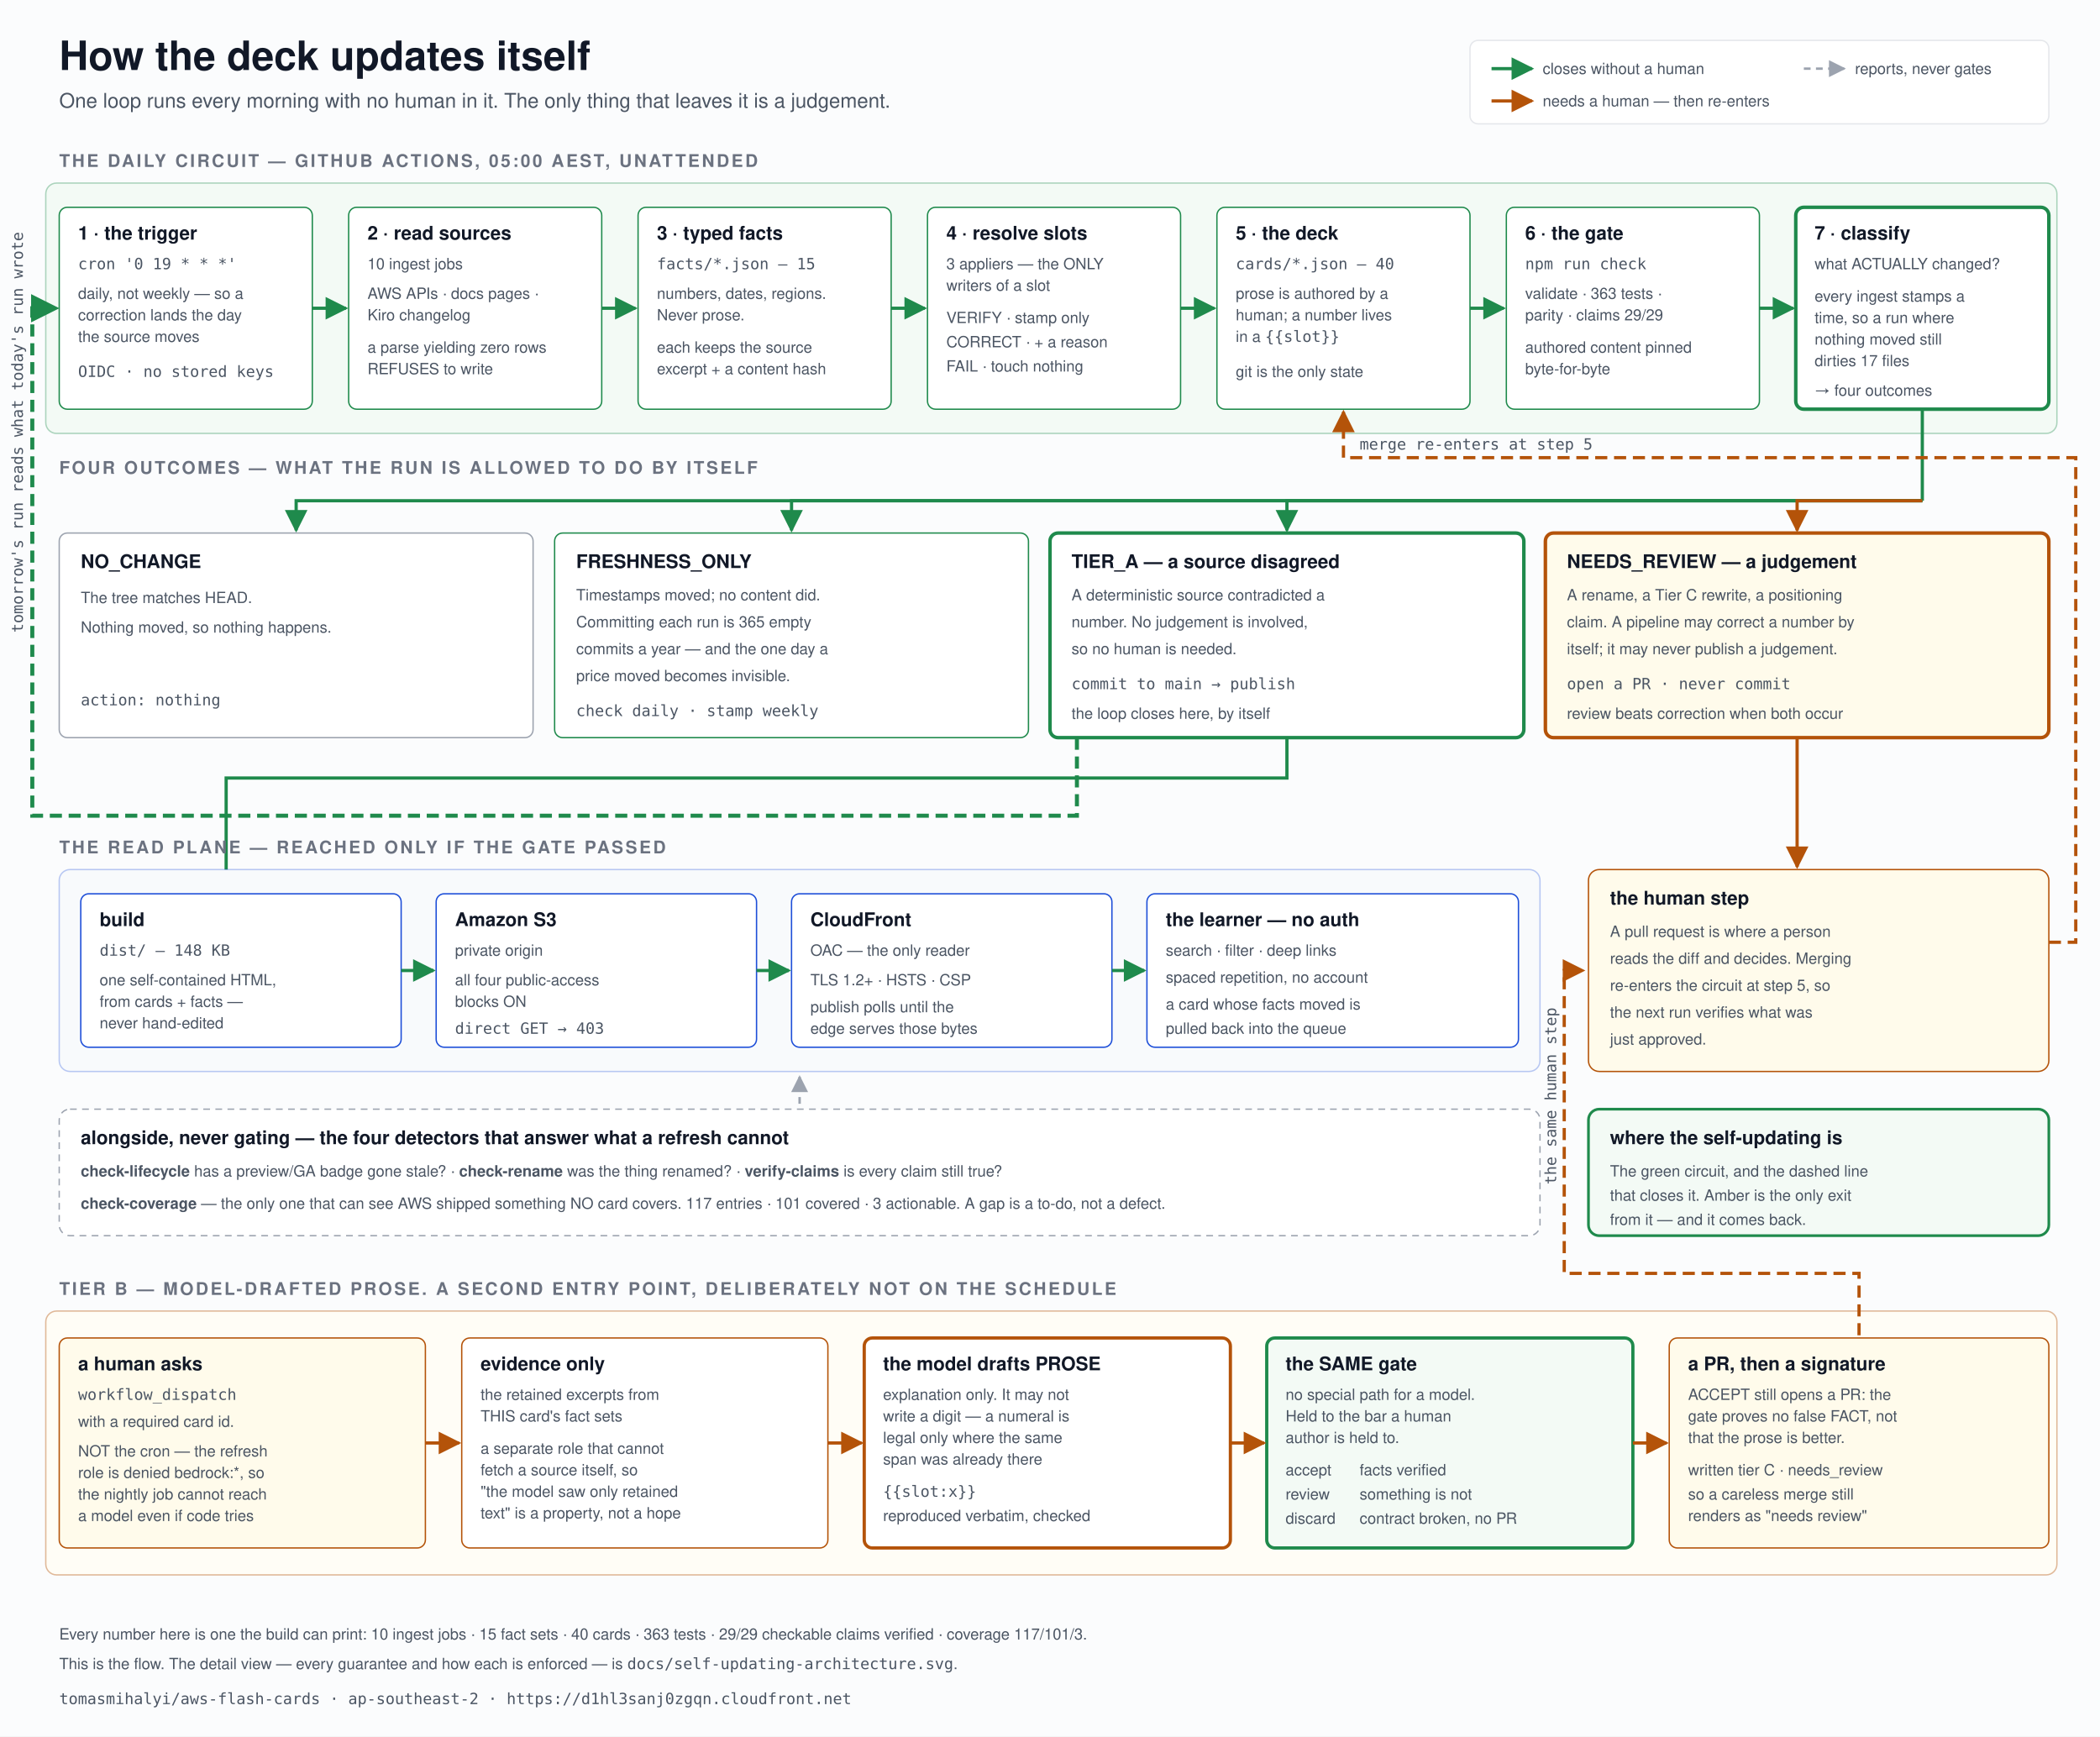
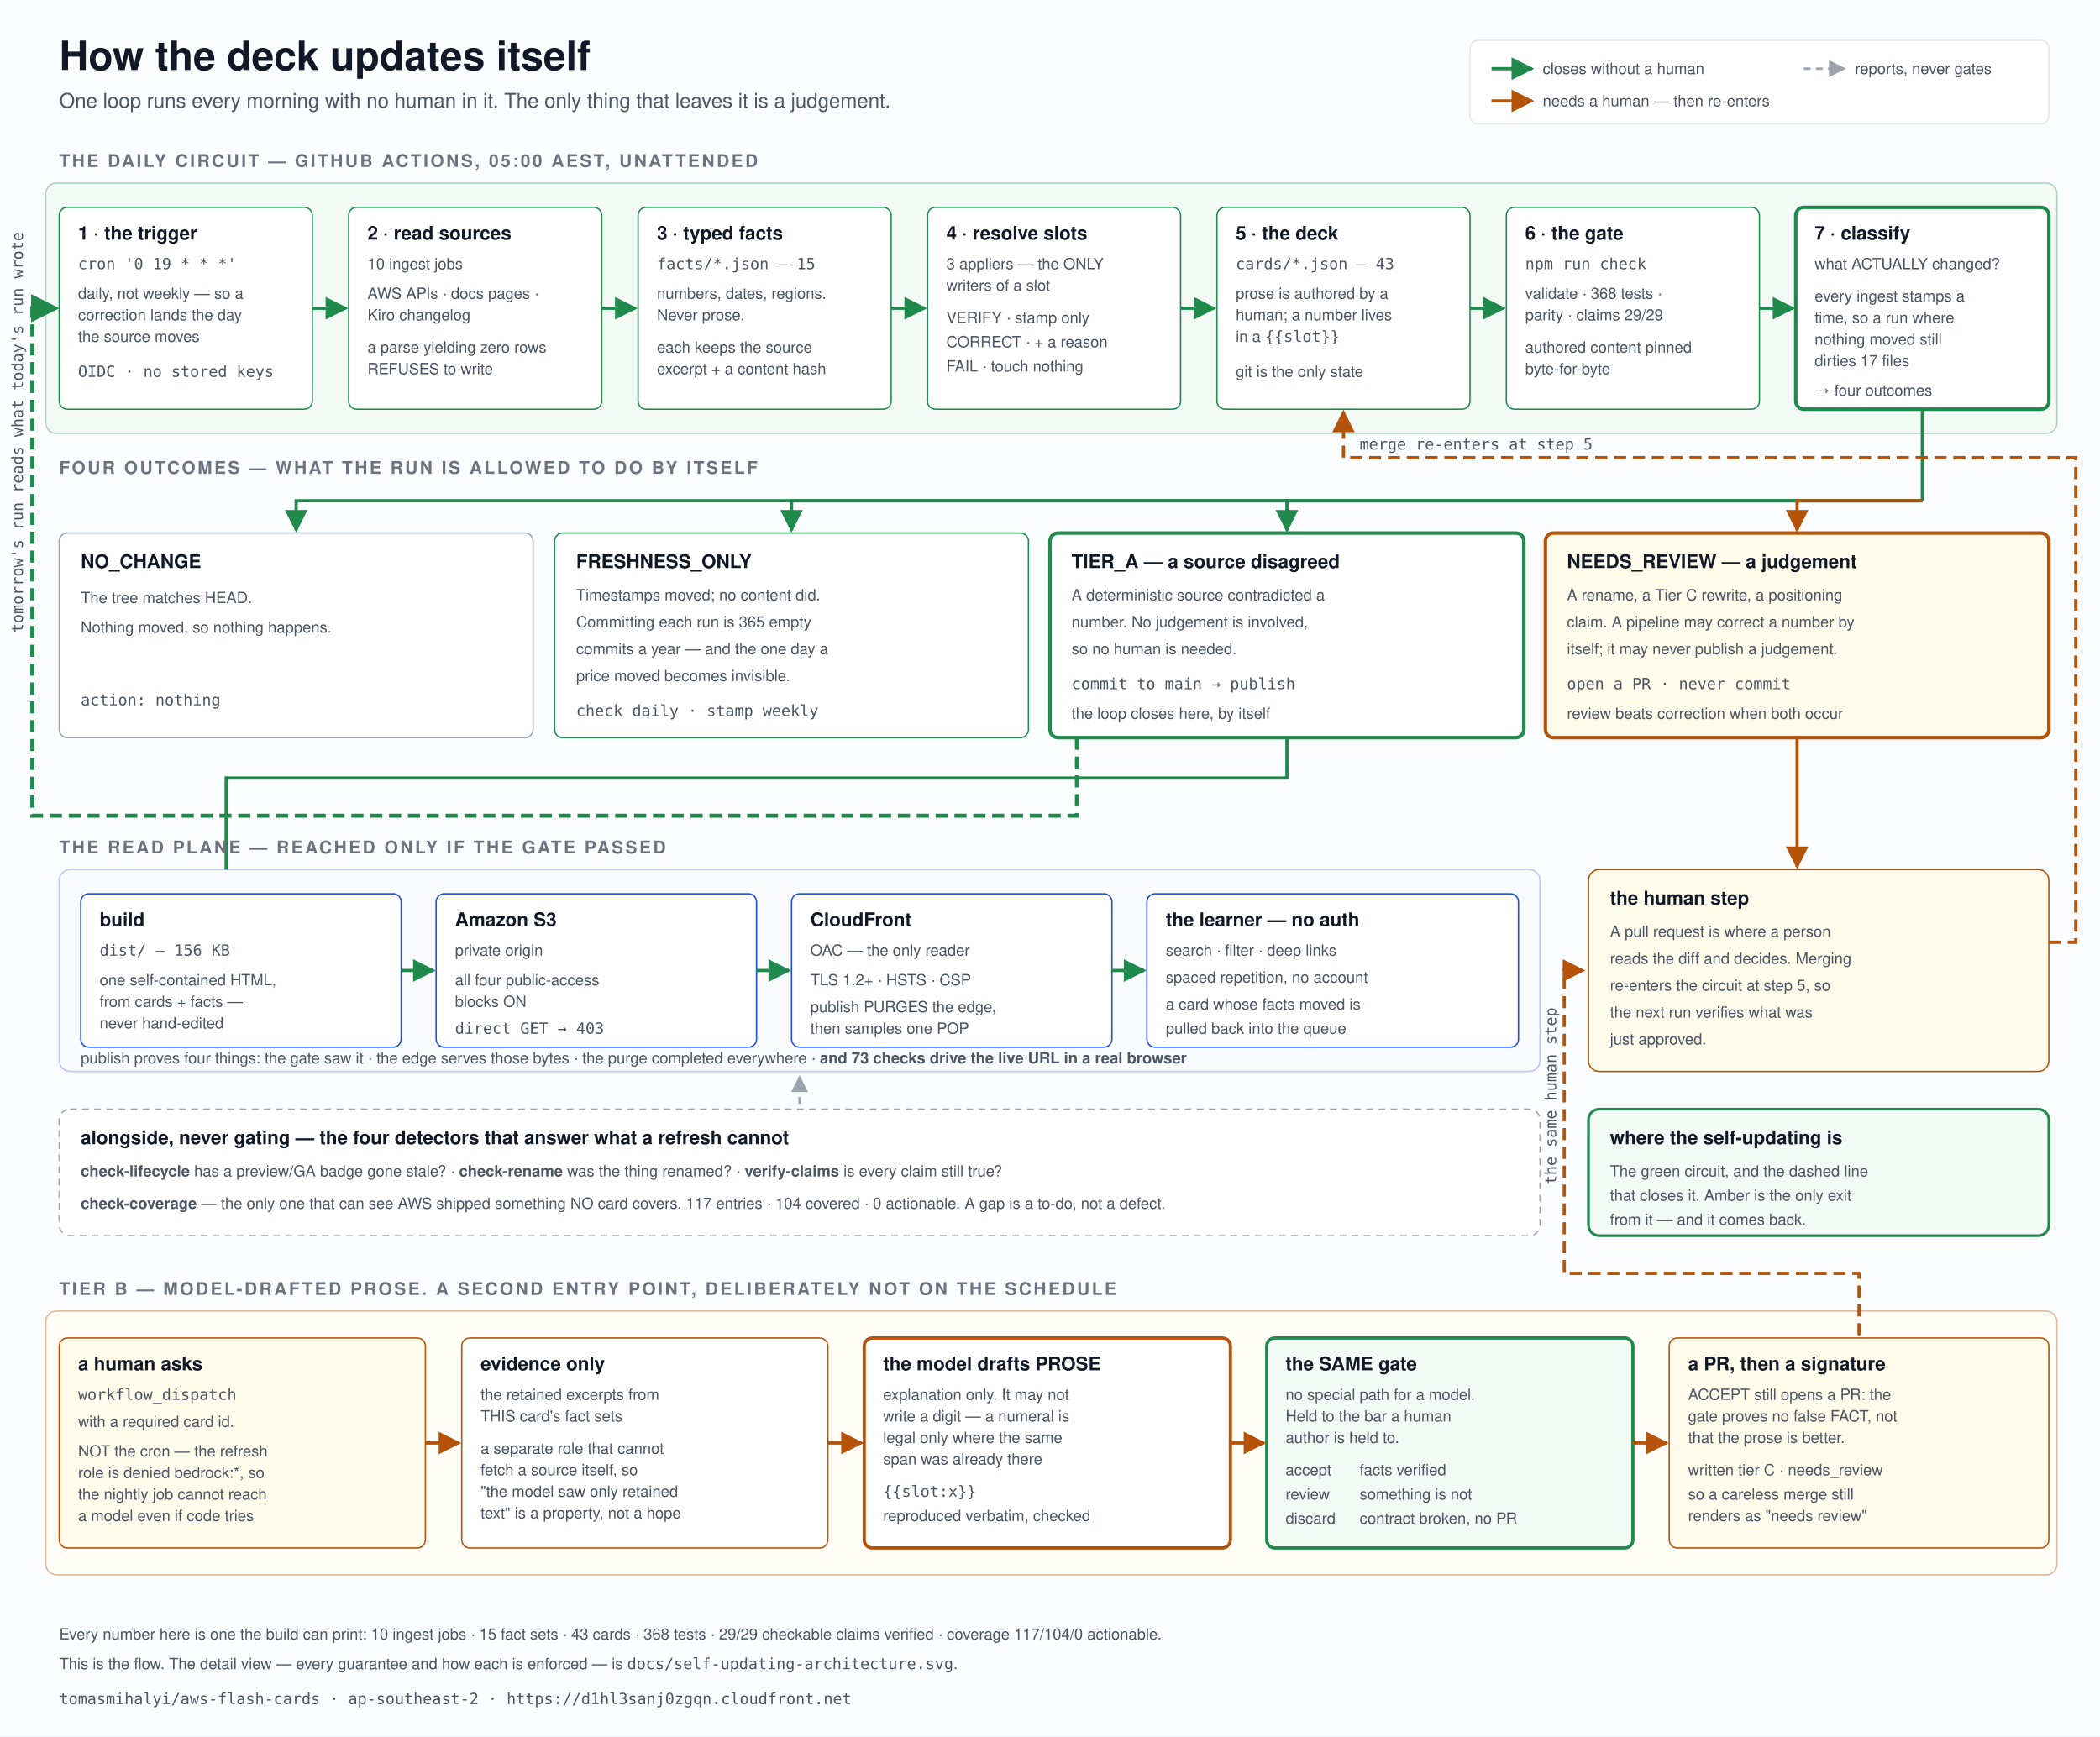
<svg xmlns="http://www.w3.org/2000/svg" viewBox="0 0 1560 1290" width="1560" height="1290" font-family="-apple-system, BlinkMacSystemFont, 'Segoe UI', Helvetica, Arial, sans-serif">
  <style>
    .h1   { font-size: 30px; font-weight: 700; fill: #111827; }
    .sub  { font-size: 15px; fill: #4b5563; }
    .band { font-size: 13px; font-weight: 700; letter-spacing: 1.6px; fill: #6b7280; }
    .b    { font-size: 14px; font-weight: 700; fill: #111827; }
    .xs   { font-size: 11.5px; fill: #4b5563; }
    .mono { font-family: ui-monospace, SFMono-Regular, Menlo, monospace; }
    .lnG  { stroke: #1f8a4c; stroke-width: 2.4; fill: none; marker-end: url(#aG); }
    .plain{ stroke: #1f8a4c; stroke-width: 2.4; fill: none; }
    .lnA  { stroke: #b45309; stroke-width: 2.4; fill: none; marker-end: url(#aA); }
    .lnK  { stroke: #9ca3af; stroke-width: 1.8; fill: none; stroke-dasharray: 5 4; marker-end: url(#aK); }
    .ret  { stroke: #1f8a4c; stroke-width: 3; fill: none; marker-end: url(#aG); stroke-dasharray: 9 5; }
  </style>
  <defs>
    <marker id="aG" viewBox="0 0 10 10" refX="9" refY="5" markerWidth="7" markerHeight="7" orient="auto">
      <path d="M0,0 L10,5 L0,10 z" fill="#1f8a4c" />
    </marker>
    <marker id="aA" viewBox="0 0 10 10" refX="9" refY="5" markerWidth="7" markerHeight="7" orient="auto">
      <path d="M0,0 L10,5 L0,10 z" fill="#b45309" />
    </marker>
    <marker id="aK" viewBox="0 0 10 10" refX="9" refY="5" markerWidth="7" markerHeight="7" orient="auto">
      <path d="M0,0 L10,5 L0,10 z" fill="#9ca3af" />
    </marker>
  </defs>
  <rect width="1560" height="1290" fill="#fbfcfd" />
  <text x="44" y="52" class="h1">How the deck updates itself</text>
  <text x="44" y="80" class="sub">One loop runs every morning with no human in it. The only thing that leaves it is a judgement.</text>
  <g transform="translate(1092,30)">
    <rect x="0" y="0" width="430" height="62" fill="#ffffff" stroke="#e5e7eb" rx="6" />
    <line x1="16" y1="21" x2="46" y2="21" class="lnG" />
    <text x="54" y="25" class="xs">closes without a human</text>
    <line x1="16" y1="45" x2="46" y2="45" class="lnA" />
    <text x="54" y="49" class="xs">needs a human — then re-enters</text>
    <line x1="248" y1="21" x2="278" y2="21" class="lnK" />
    <text x="286" y="25" class="xs">reports, never gates</text>
  </g>
  <text x="44" y="124" class="band">THE DAILY CIRCUIT — GITHUB ACTIONS, 05:00 AEST, UNATTENDED</text>
  <rect x="34" y="136" width="1494" height="186" fill="#f3faf5" stroke="#1f8a4c" stroke-opacity="0.35" rx="8" />
  <rect x="44" y="154" width="188" height="150" fill="#ffffff" stroke="#1f8a4c" rx="6" />
  <text x="58" y="178" class="b">1 · the trigger</text>
  <text x="58" y="200" class="xs mono">cron '0 19 * * *'</text>
  <text x="58" y="222" class="xs">daily, not weekly — so a</text>
  <text x="58" y="238" class="xs">correction lands the day</text>
  <text x="58" y="254" class="xs">the source moves</text>
  <text x="58" y="280" class="xs mono" fill="#1f8a4c">OIDC · no stored keys</text>
  <rect x="259" y="154" width="188" height="150" fill="#ffffff" stroke="#1f8a4c" rx="6" />
  <text x="273" y="178" class="b">2 · read sources</text>
  <text x="273" y="200" class="xs">10 ingest jobs</text>
  <text x="273" y="222" class="xs">AWS APIs · docs pages ·</text>
  <text x="273" y="238" class="xs">Kiro changelog</text>
  <text x="273" y="262" class="xs">a parse yielding zero rows</text>
  <text x="273" y="278" class="xs">REFUSES to write</text>
  <rect x="474" y="154" width="188" height="150" fill="#ffffff" stroke="#1f8a4c" rx="6" />
  <text x="488" y="178" class="b">3 · typed facts</text>
  <text x="488" y="200" class="xs mono">facts/*.json — 15</text>
  <text x="488" y="222" class="xs">numbers, dates, regions.</text>
  <text x="488" y="238" class="xs">Never prose.</text>
  <text x="488" y="262" class="xs">each keeps the source</text>
  <text x="488" y="278" class="xs">excerpt + a content hash</text>
  <rect x="689" y="154" width="188" height="150" fill="#ffffff" stroke="#1f8a4c" rx="6" />
  <text x="703" y="178" class="b">4 · resolve slots</text>
  <text x="703" y="200" class="xs">3 appliers — the ONLY</text>
  <text x="703" y="216" class="xs">writers of a slot</text>
  <text x="703" y="240" class="xs" fill="#1f8a4c">VERIFY · stamp only</text>
  <text x="703" y="258" class="xs" fill="#b45309">CORRECT · + a reason</text>
  <text x="703" y="276" class="xs" fill="#b91c1c">FAIL · touch nothing</text>
  <rect x="904" y="154" width="188" height="150" fill="#ffffff" stroke="#1f8a4c" rx="6" />
  <text x="918" y="178" class="b">5 · the deck</text>
-   <text x="918" y="200" class="xs mono">cards/*.json — 40</text>
+   <text x="918" y="200" class="xs mono">cards/*.json — 43</text>
  <text x="918" y="222" class="xs">prose is authored by a</text>
  <text x="918" y="238" class="xs">human; a number lives</text>
  <text x="918" y="254" class="xs">in a <tspan class="mono">{{slot}}</tspan>
  </text>
  <text x="918" y="280" class="xs">git is the only state</text>
  <rect x="1119" y="154" width="188" height="150" fill="#ffffff" stroke="#1f8a4c" rx="6" />
  <text x="1133" y="178" class="b">6 · the gate</text>
  <text x="1133" y="200" class="xs mono">npm run check</text>
-   <text x="1133" y="222" class="xs">validate · 363 tests ·</text>
+   <text x="1133" y="222" class="xs">validate · 368 tests ·</text>
  <text x="1133" y="238" class="xs">parity · claims 29/29</text>
  <text x="1133" y="262" class="xs">authored content pinned</text>
  <text x="1133" y="278" class="xs">byte-for-byte</text>
  <rect x="1334" y="154" width="188" height="150" fill="#ffffff" stroke="#1f8a4c" stroke-width="2.6" rx="6" />
  <text x="1348" y="178" class="b">7 · classify</text>
  <text x="1348" y="200" class="xs">what ACTUALLY changed?</text>
  <text x="1348" y="224" class="xs">every ingest stamps a</text>
  <text x="1348" y="240" class="xs">time, so a run where</text>
  <text x="1348" y="256" class="xs">nothing moved still</text>
  <text x="1348" y="272" class="xs">dirties 17 files</text>
  <text x="1348" y="294" class="xs" fill="#1f8a4c">→ four outcomes</text>
  <line x1="232" y1="229" x2="257" y2="229" class="lnG" />
  <line x1="447" y1="229" x2="472" y2="229" class="lnG" />
  <line x1="662" y1="229" x2="687" y2="229" class="lnG" />
  <line x1="877" y1="229" x2="902" y2="229" class="lnG" />
  <line x1="1092" y1="229" x2="1117" y2="229" class="lnG" />
  <line x1="1307" y1="229" x2="1332" y2="229" class="lnG" />
  <text x="44" y="352" class="band">FOUR OUTCOMES — WHAT THE RUN IS ALLOWED TO DO BY ITSELF</text>
  <path d="M1428 304 L1428 372" class="plain" />
  <path d="M1428 372 L220 372 L220 394" class="lnG" />
  <path d="M1428 372 L588 372 L588 394" class="lnG" />
  <path d="M1428 372 L956 372 L956 394" class="lnG" />
  <path d="M1428 372 L1335 372 L1335 394" class="lnA" />
  <rect x="44" y="396" width="352" height="152" fill="#ffffff" stroke="#9ca3af" rx="6" />
  <text x="60" y="422" class="b" fill="#6b7280">NO_CHANGE</text>
  <text x="60" y="448" class="xs">The tree matches HEAD.</text>
  <text x="60" y="470" class="xs">Nothing moved, so nothing happens.</text>
  <text x="60" y="524" class="xs mono" fill="#6b7280">action: nothing</text>
  <rect x="412" y="396" width="352" height="152" fill="#ffffff" stroke="#1f8a4c" rx="6" />
  <text x="428" y="422" class="b" fill="#1f8a4c">FRESHNESS_ONLY</text>
  <text x="428" y="446" class="xs">Timestamps moved; no content did.</text>
  <text x="428" y="466" class="xs">Committing each run is 365 empty</text>
  <text x="428" y="486" class="xs">commits a year — and the one day a</text>
  <text x="428" y="506" class="xs">price moved becomes invisible.</text>
  <text x="428" y="532" class="xs mono" fill="#1f8a4c">check daily · stamp weekly</text>
  <rect x="780" y="396" width="352" height="152" fill="#ffffff" stroke="#1f8a4c" stroke-width="2.6" rx="6" />
  <text x="796" y="422" class="b" fill="#1f8a4c">TIER_A — a source disagreed</text>
  <text x="796" y="446" class="xs">A deterministic source contradicted a</text>
  <text x="796" y="466" class="xs">number. No judgement is involved,</text>
  <text x="796" y="486" class="xs">so no human is needed.</text>
  <text x="796" y="512" class="xs mono" fill="#1f8a4c">commit to main → publish</text>
  <text x="796" y="534" class="xs">the loop closes here, by itself</text>
  <rect x="1148" y="396" width="374" height="152" fill="#fffbeb" stroke="#b45309" stroke-width="2.6" rx="6" />
  <text x="1164" y="422" class="b" fill="#b45309">NEEDS_REVIEW — a judgement</text>
  <text x="1164" y="446" class="xs">A rename, a Tier C rewrite, a positioning</text>
  <text x="1164" y="466" class="xs">claim. A pipeline may correct a number by</text>
  <text x="1164" y="486" class="xs">itself; it may never publish a judgement.</text>
  <text x="1164" y="512" class="xs mono" fill="#b45309">open a PR · never commit</text>
  <text x="1164" y="534" class="xs" fill="#b45309">review beats correction when both occur</text>
  <path d="M956 548 L956 578 L168 578 L168 662" class="lnG" />
  <path d="M800 548 L800 606 L24 606 L24 229 L42 229" class="ret" />
  <text transform="translate(17,470) rotate(-90)" class="xs mono" fill="#1f8a4c">tomorrow's run reads what today's run wrote</text>
  <path d="M1335 548 L1335 644" class="lnA" />
  <text x="44" y="634" class="band">THE READ PLANE — REACHED ONLY IF THE GATE PASSED</text>
  <rect x="44" y="646" width="1100" height="150" fill="#f8fafc" stroke="#1d4ed8" stroke-opacity="0.3" rx="8" />
  <rect x="60" y="664" width="238" height="114" fill="#ffffff" stroke="#1d4ed8" rx="6" />
  <text x="74" y="688" class="b">build</text>
-   <text x="74" y="710" class="xs mono">dist/ — 148 KB</text>
+   <text x="74" y="710" class="xs mono">dist/ — 156 KB</text>
  <text x="74" y="732" class="xs">one self-contained HTML,</text>
  <text x="74" y="748" class="xs">from cards + facts —</text>
  <text x="74" y="764" class="xs">never hand-edited</text>
  <rect x="324" y="664" width="238" height="114" fill="#ffffff" stroke="#1d4ed8" rx="6" />
  <text x="338" y="688" class="b">Amazon S3</text>
  <text x="338" y="710" class="xs">private origin</text>
  <text x="338" y="732" class="xs">all four public-access</text>
  <text x="338" y="748" class="xs">blocks ON</text>
  <text x="338" y="768" class="xs mono">direct GET → 403</text>
  <rect x="588" y="664" width="238" height="114" fill="#ffffff" stroke="#1d4ed8" rx="6" />
  <text x="602" y="688" class="b">CloudFront</text>
  <text x="602" y="710" class="xs">OAC — the only reader</text>
  <text x="602" y="732" class="xs">TLS 1.2+ · HSTS · CSP</text>
-   <text x="602" y="752" class="xs">publish polls until the</text>
-   <text x="602" y="768" class="xs">edge serves those bytes</text>
+   <text x="602" y="752" class="xs">publish PURGES the edge,</text>
+   <text x="602" y="768" class="xs">then samples one POP</text>
  <rect x="852" y="664" width="276" height="114" fill="#ffffff" stroke="#1d4ed8" rx="6" />
  <text x="866" y="688" class="b">the learner — no auth</text>
  <text x="866" y="710" class="xs">search · filter · deep links</text>
  <text x="866" y="730" class="xs">spaced repetition, no account</text>
  <text x="866" y="750" class="xs">a card whose facts moved is</text>
  <text x="866" y="768" class="xs">pulled back into the queue</text>
  <line x1="298" y1="721" x2="322" y2="721" class="lnG" />
  <line x1="562" y1="721" x2="586" y2="721" class="lnG" />
  <line x1="826" y1="721" x2="850" y2="721" class="lnG" />
+   <text x="60" y="790" class="xs" fill="#1d4ed8">publish proves four things: the gate saw it · the edge serves those bytes · the purge completed everywhere · <tspan font-weight="700">and 73 checks drive the live URL in a real browser</tspan>
+   </text>
  <rect x="1180" y="646" width="342" height="150" fill="#fffbeb" stroke="#b45309" rx="8" />
  <text x="1196" y="672" class="b" fill="#b45309">the human step</text>
  <text x="1196" y="696" class="xs">A pull request is where a person</text>
  <text x="1196" y="716" class="xs">reads the diff and decides. Merging</text>
  <text x="1196" y="736" class="xs">re-enters the circuit at step 5, so</text>
  <text x="1196" y="756" class="xs">the next run verifies what was</text>
  <text x="1196" y="776" class="xs">just approved.</text>
  <path d="M1522 700 L1542 700 L1542 340 L998 340 L998 306" class="lnA" stroke-dasharray="9 5" />
  <text x="1010" y="334" class="xs mono" fill="#b45309">merge re-enters at step 5</text>
  <rect x="44" y="824" width="1100" height="94" fill="#ffffff" stroke="#9ca3af" stroke-dasharray="5 4" rx="8" />
  <text x="60" y="850" class="b">alongside, never gating — the four detectors that answer what a refresh cannot</text>
  <text x="60" y="874" class="xs">
    <tspan font-weight="700">check-lifecycle</tspan> has a preview/GA badge gone stale? · <tspan font-weight="700">check-rename</tspan> was the thing renamed? · <tspan font-weight="700">verify-claims</tspan> is every claim still true?</text>
  <text x="60" y="898" class="xs">
-     <tspan font-weight="700">check-coverage</tspan> — the only one that can see AWS shipped something NO card covers. 117 entries · 101 covered · 3 actionable. A gap is a to-do, not a defect.</text>
+     <tspan font-weight="700">check-coverage</tspan> — the only one that can see AWS shipped something NO card covers. 117 entries · 104 covered · 0 actionable. A gap is a to-do, not a defect.</text>
  <path d="M594 820 L594 800" class="lnK" />
  <rect x="1180" y="824" width="342" height="94" fill="#f3faf5" stroke="#1f8a4c" stroke-width="2" rx="8" />
  <text x="1196" y="850" class="b" fill="#1f8a4c">where the self-updating is</text>
  <text x="1196" y="874" class="xs">The green circuit, and the dashed line</text>
  <text x="1196" y="892" class="xs">that closes it. Amber is the only exit</text>
  <text x="1196" y="910" class="xs">from it — and it comes back.</text>
  <text x="44" y="962" class="band">TIER B — MODEL-DRAFTED PROSE. A SECOND ENTRY POINT, DELIBERATELY NOT ON THE SCHEDULE</text>
  <rect x="34" y="974" width="1494" height="196" fill="#fffdf6" stroke="#b45309" stroke-opacity="0.4" rx="8" />
  <rect x="44" y="994" width="272" height="156" fill="#fffbeb" stroke="#b45309" rx="6" />
  <text x="58" y="1018" class="b" fill="#b45309">a human asks</text>
  <text x="58" y="1040" class="xs mono">workflow_dispatch</text>
  <text x="58" y="1060" class="xs">with a required card id.</text>
  <text x="58" y="1082" class="xs">NOT the cron — the refresh</text>
  <text x="58" y="1098" class="xs">role is denied bedrock:*, so</text>
  <text x="58" y="1114" class="xs">the nightly job cannot reach</text>
  <text x="58" y="1130" class="xs">a model even if code tries</text>
  <rect x="343" y="994" width="272" height="156" fill="#ffffff" stroke="#b45309" rx="6" />
  <text x="357" y="1018" class="b">evidence only</text>
  <text x="357" y="1040" class="xs">the retained excerpts from</text>
  <text x="357" y="1056" class="xs">THIS card's fact sets</text>
  <text x="357" y="1080" class="xs">a separate role that cannot</text>
  <text x="357" y="1096" class="xs">fetch a source itself, so</text>
  <text x="357" y="1112" class="xs">"the model saw only retained</text>
  <text x="357" y="1128" class="xs">text" is a property, not a hope</text>
  <rect x="642" y="994" width="272" height="156" fill="#ffffff" stroke="#b45309" stroke-width="2.4" rx="6" />
  <text x="656" y="1018" class="b">the model drafts PROSE</text>
  <text x="656" y="1040" class="xs">explanation only. It may not</text>
  <text x="656" y="1056" class="xs">write a digit — a numeral is</text>
  <text x="656" y="1072" class="xs">legal only where the same</text>
  <text x="656" y="1088" class="xs">span was already there</text>
  <text x="656" y="1112" class="xs mono">{{slot:x}}</text>
  <text x="656" y="1130" class="xs">reproduced verbatim, checked</text>
  <rect x="941" y="994" width="272" height="156" fill="#f3faf5" stroke="#1f8a4c" stroke-width="2.4" rx="6" />
  <text x="955" y="1018" class="b" fill="#1f8a4c">the SAME gate</text>
  <text x="955" y="1040" class="xs">no special path for a model.</text>
  <text x="955" y="1056" class="xs">Held to the bar a human</text>
  <text x="955" y="1072" class="xs">author is held to.</text>
  <text x="955" y="1096" class="xs" fill="#1f8a4c">accept</text>
  <text x="1010" y="1096" class="xs">facts verified</text>
  <text x="955" y="1114" class="xs" fill="#b45309">review</text>
  <text x="1010" y="1114" class="xs">something is not</text>
  <text x="955" y="1132" class="xs" fill="#b91c1c">discard</text>
  <text x="1010" y="1132" class="xs">contract broken, no PR</text>
  <rect x="1240" y="994" width="282" height="156" fill="#fffbeb" stroke="#b45309" rx="6" />
  <text x="1254" y="1018" class="b" fill="#b45309">a PR, then a signature</text>
  <text x="1254" y="1040" class="xs">ACCEPT still opens a PR: the</text>
  <text x="1254" y="1056" class="xs">gate proves no false FACT, not</text>
  <text x="1254" y="1072" class="xs">that the prose is better.</text>
  <text x="1254" y="1096" class="xs">written tier C · needs_review</text>
  <text x="1254" y="1114" class="xs">so a careless merge still</text>
  <text x="1254" y="1130" class="xs">renders as "needs review"</text>
  <line x1="316" y1="1072" x2="341" y2="1072" class="lnA" />
  <line x1="615" y1="1072" x2="640" y2="1072" class="lnA" />
  <line x1="914" y1="1072" x2="939" y2="1072" class="lnA" />
  <line x1="1213" y1="1072" x2="1238" y2="1072" class="lnA" />
  <path d="M1381 992 L1381 946 L1162 946 L1162 721 L1176 721" class="lnA" stroke-dasharray="9 5" />
  <text transform="translate(1156,880) rotate(-90)" class="xs mono" fill="#b45309">the same human step</text>
-   <text x="44" y="1218" class="xs" fill="#6b7280">Every number here is one the build can print: 10 ingest jobs · 15 fact sets · 40 cards · 363 tests · 29/29 checkable claims verified · coverage 117/101/3.</text>
+   <text x="44" y="1218" class="xs" fill="#6b7280">Every number here is one the build can print: 10 ingest jobs · 15 fact sets · 43 cards · 368 tests · 29/29 checkable claims verified · coverage 117/104/0 actionable.</text>
  <text x="44" y="1240" class="xs" fill="#6b7280">This is the flow. The detail view — every guarantee and how each is enforced — is <tspan class="mono">docs/self-updating-architecture.svg</tspan>.</text>
  <text x="44" y="1266" class="xs mono" fill="#9ca3af">tomasmihalyi/aws-flash-cards · ap-southeast-2 · https://d1hl3sanj0zgqn.cloudfront.net</text>
</svg>
